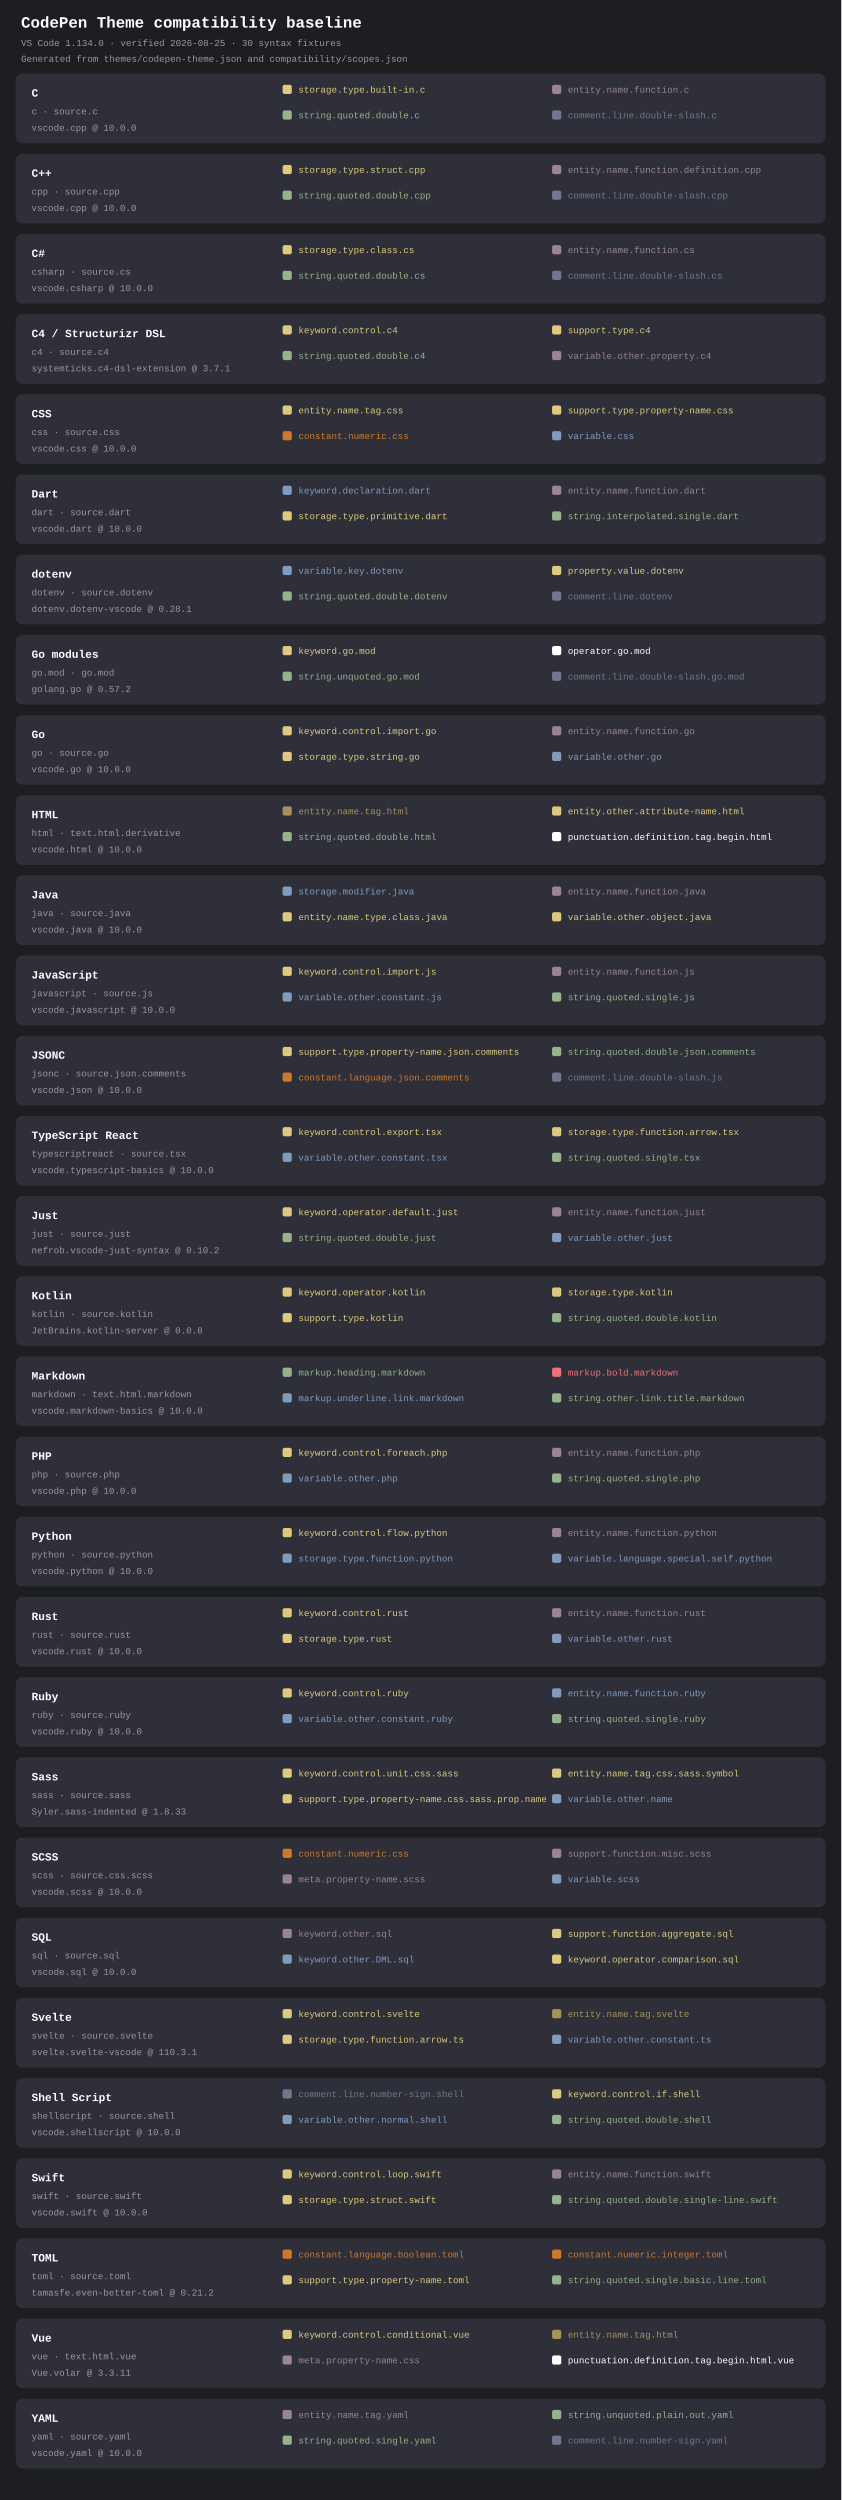
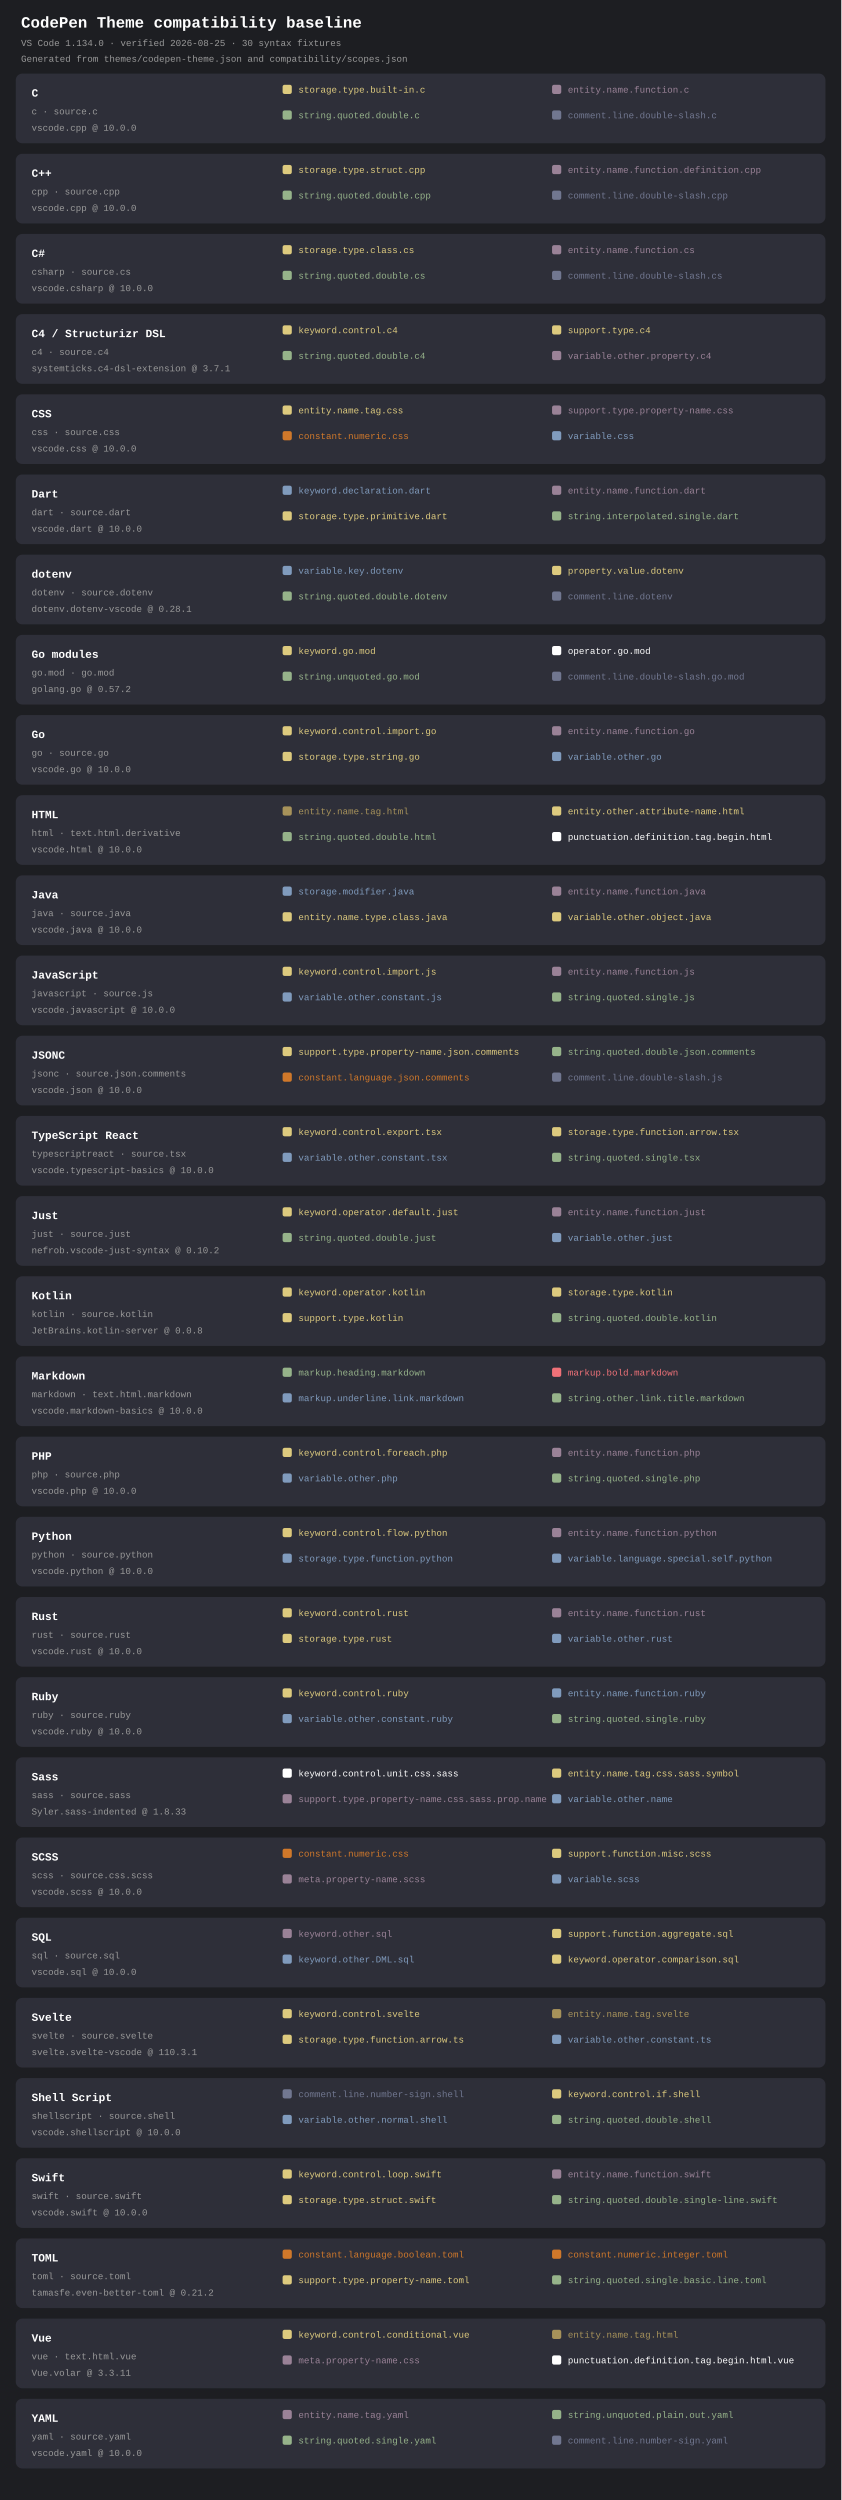
<svg xmlns="http://www.w3.org/2000/svg" width="1280" height="3804" viewBox="0 0 1280 3804">
  <style>text{font:14px SFMono-Regular,Consolas,Liberation Mono,monospace}.title{font-size:24px;font-weight:700}.language{font-size:17px;font-weight:700}</style>
  <rect width="100%" height="100%" fill="#1d1e22" />
  <text class="title" x="32" y="42" fill="#ffffff">CodePen Theme compatibility baseline</text>
  <text x="32" y="70" fill="#999999">VS Code 1.134.0 · verified 2026-08-25 · 30 syntax fixtures</text>
  <text x="32" y="94" fill="#999999">Generated from themes/codepen-theme.json and compatibility/scopes.json</text>
  <rect x="24" y="112" width="1232" height="106" rx="10" fill="#2e2f39" />
  <text class="language" x="48" y="147" fill="#ffffff">C</text>
  <text x="48" y="174" fill="#999999">c · source.c</text>
  <text x="48" y="199" fill="#999999">vscode.cpp @ 10.0.0</text>
  <rect x="430" y="129" width="14" height="14" rx="3" fill="#ddca7e" />
  <text x="454" y="141" fill="#ddca7e" font-style="italic">storage.type.built-in.c</text>
  <rect x="840" y="129" width="14" height="14" rx="3" fill="#9a8297" />
  <text x="864" y="141" fill="#9a8297">entity.name.function.c</text>
  <rect x="430" y="168" width="14" height="14" rx="3" fill="#96b38a" />
  <text x="454" y="180" fill="#96b38a">string.quoted.double.c</text>
  <rect x="840" y="168" width="14" height="14" rx="3" fill="#717790" />
  <text x="864" y="180" fill="#717790" font-style="italic">comment.line.double-slash.c</text>
  <rect x="24" y="234" width="1232" height="106" rx="10" fill="#2e2f39" />
  <text class="language" x="48" y="269" fill="#ffffff">C++</text>
  <text x="48" y="296" fill="#999999">cpp · source.cpp</text>
  <text x="48" y="321" fill="#999999">vscode.cpp @ 10.0.0</text>
  <rect x="430" y="251" width="14" height="14" rx="3" fill="#ddca7e" />
  <text x="454" y="263" fill="#ddca7e" font-style="italic">storage.type.struct.cpp</text>
  <rect x="840" y="251" width="14" height="14" rx="3" fill="#9a8297" />
  <text x="864" y="263" fill="#9a8297">entity.name.function.definition.cpp</text>
  <rect x="430" y="290" width="14" height="14" rx="3" fill="#96b38a" />
  <text x="454" y="302" fill="#96b38a">string.quoted.double.cpp</text>
  <rect x="840" y="290" width="14" height="14" rx="3" fill="#717790" />
  <text x="864" y="302" fill="#717790" font-style="italic">comment.line.double-slash.cpp</text>
  <rect x="24" y="356" width="1232" height="106" rx="10" fill="#2e2f39" />
  <text class="language" x="48" y="391" fill="#ffffff">C#</text>
  <text x="48" y="418" fill="#999999">csharp · source.cs</text>
  <text x="48" y="443" fill="#999999">vscode.csharp @ 10.0.0</text>
  <rect x="430" y="373" width="14" height="14" rx="3" fill="#ddca7e" />
  <text x="454" y="385" fill="#ddca7e" font-style="italic">storage.type.class.cs</text>
  <rect x="840" y="373" width="14" height="14" rx="3" fill="#9a8297" />
  <text x="864" y="385" fill="#9a8297">entity.name.function.cs</text>
  <rect x="430" y="412" width="14" height="14" rx="3" fill="#96b38a" />
  <text x="454" y="424" fill="#96b38a">string.quoted.double.cs</text>
  <rect x="840" y="412" width="14" height="14" rx="3" fill="#717790" />
  <text x="864" y="424" fill="#717790" font-style="italic">comment.line.double-slash.cs</text>
  <rect x="24" y="478" width="1232" height="106" rx="10" fill="#2e2f39" />
  <text class="language" x="48" y="513" fill="#ffffff">C4 / Structurizr DSL</text>
  <text x="48" y="540" fill="#999999">c4 · source.c4</text>
  <text x="48" y="565" fill="#999999">systemticks.c4-dsl-extension @ 3.7.1</text>
  <rect x="430" y="495" width="14" height="14" rx="3" fill="#ddca7e" />
  <text x="454" y="507" fill="#ddca7e">keyword.control.c4</text>
  <rect x="840" y="495" width="14" height="14" rx="3" fill="#ddca7e" />
  <text x="864" y="507" fill="#ddca7e">support.type.c4</text>
  <rect x="430" y="534" width="14" height="14" rx="3" fill="#96b38a" />
  <text x="454" y="546" fill="#96b38a">string.quoted.double.c4</text>
  <rect x="840" y="534" width="14" height="14" rx="3" fill="#9a8297" />
  <text x="864" y="546" fill="#9a8297">variable.other.property.c4</text>
  <rect x="24" y="600" width="1232" height="106" rx="10" fill="#2e2f39" />
  <text class="language" x="48" y="635" fill="#ffffff">CSS</text>
  <text x="48" y="662" fill="#999999">css · source.css</text>
  <text x="48" y="687" fill="#999999">vscode.css @ 10.0.0</text>
  <rect x="430" y="617" width="14" height="14" rx="3" fill="#ddca7e" />
  <text x="454" y="629" fill="#ddca7e">entity.name.tag.css</text>
-   <rect x="840" y="617" width="14" height="14" rx="3" fill="#ddca7e" />
-   <text x="864" y="629" fill="#ddca7e">support.type.property-name.css</text>
+   <rect x="840" y="617" width="14" height="14" rx="3" fill="#9a8297" />
+   <text x="864" y="629" fill="#9a8297">support.type.property-name.css</text>
  <rect x="430" y="656" width="14" height="14" rx="3" fill="#d0782a" />
  <text x="454" y="668" fill="#d0782a">constant.numeric.css</text>
  <rect x="840" y="656" width="14" height="14" rx="3" fill="#809bbd" />
  <text x="864" y="668" fill="#809bbd">variable.css</text>
  <rect x="24" y="722" width="1232" height="106" rx="10" fill="#2e2f39" />
  <text class="language" x="48" y="757" fill="#ffffff">Dart</text>
  <text x="48" y="784" fill="#999999">dart · source.dart</text>
  <text x="48" y="809" fill="#999999">vscode.dart @ 10.0.0</text>
  <rect x="430" y="739" width="14" height="14" rx="3" fill="#809bbd" />
  <text x="454" y="751" fill="#809bbd" font-style="italic">keyword.declaration.dart</text>
  <rect x="840" y="739" width="14" height="14" rx="3" fill="#9a8297" />
  <text x="864" y="751" fill="#9a8297">entity.name.function.dart</text>
  <rect x="430" y="778" width="14" height="14" rx="3" fill="#ddca7e" />
  <text x="454" y="790" fill="#ddca7e" font-style="italic">storage.type.primitive.dart</text>
  <rect x="840" y="778" width="14" height="14" rx="3" fill="#96b38a" />
  <text x="864" y="790" fill="#96b38a">string.interpolated.single.dart</text>
  <rect x="24" y="844" width="1232" height="106" rx="10" fill="#2e2f39" />
  <text class="language" x="48" y="879" fill="#ffffff">dotenv</text>
  <text x="48" y="906" fill="#999999">dotenv · source.dotenv</text>
  <text x="48" y="931" fill="#999999">dotenv.dotenv-vscode @ 0.28.1</text>
  <rect x="430" y="861" width="14" height="14" rx="3" fill="#809bbd" />
  <text x="454" y="873" fill="#809bbd">variable.key.dotenv</text>
  <rect x="840" y="861" width="14" height="14" rx="3" fill="#ddca7e" />
  <text x="864" y="873" fill="#ddca7e">property.value.dotenv</text>
  <rect x="430" y="900" width="14" height="14" rx="3" fill="#96b38a" />
  <text x="454" y="912" fill="#96b38a">string.quoted.double.dotenv</text>
  <rect x="840" y="900" width="14" height="14" rx="3" fill="#717790" />
  <text x="864" y="912" fill="#717790" font-style="italic">comment.line.dotenv</text>
  <rect x="24" y="966" width="1232" height="106" rx="10" fill="#2e2f39" />
  <text class="language" x="48" y="1001" fill="#ffffff">Go modules</text>
  <text x="48" y="1028" fill="#999999">go.mod · go.mod</text>
  <text x="48" y="1053" fill="#999999">golang.go @ 0.57.2</text>
  <rect x="430" y="983" width="14" height="14" rx="3" fill="#ddca7e" />
-   <text x="454" y="995" fill="#ddca7e">keyword.go.mod</text>
+   <text x="454" y="995" fill="#ddca7e" font-style="italic">keyword.go.mod</text>
  <rect x="840" y="983" width="14" height="14" rx="3" fill="#ffffff" />
  <text x="864" y="995" fill="#ffffff">operator.go.mod</text>
  <rect x="430" y="1022" width="14" height="14" rx="3" fill="#96b38a" />
  <text x="454" y="1034" fill="#96b38a">string.unquoted.go.mod</text>
  <rect x="840" y="1022" width="14" height="14" rx="3" fill="#717790" />
  <text x="864" y="1034" fill="#717790" font-style="italic">comment.line.double-slash.go.mod</text>
  <rect x="24" y="1088" width="1232" height="106" rx="10" fill="#2e2f39" />
  <text class="language" x="48" y="1123" fill="#ffffff">Go</text>
  <text x="48" y="1150" fill="#999999">go · source.go</text>
  <text x="48" y="1175" fill="#999999">vscode.go @ 10.0.0</text>
  <rect x="430" y="1105" width="14" height="14" rx="3" fill="#ddca7e" />
  <text x="454" y="1117" fill="#ddca7e" font-style="italic">keyword.control.import.go</text>
  <rect x="840" y="1105" width="14" height="14" rx="3" fill="#9a8297" />
  <text x="864" y="1117" fill="#9a8297">entity.name.function.go</text>
  <rect x="430" y="1144" width="14" height="14" rx="3" fill="#ddca7e" />
  <text x="454" y="1156" fill="#ddca7e" font-style="italic">storage.type.string.go</text>
  <rect x="840" y="1144" width="14" height="14" rx="3" fill="#809bbd" />
  <text x="864" y="1156" fill="#809bbd">variable.other.go</text>
  <rect x="24" y="1210" width="1232" height="106" rx="10" fill="#2e2f39" />
  <text class="language" x="48" y="1245" fill="#ffffff">HTML</text>
  <text x="48" y="1272" fill="#999999">html · text.html.derivative</text>
  <text x="48" y="1297" fill="#999999">vscode.html @ 10.0.0</text>
  <rect x="430" y="1227" width="14" height="14" rx="3" fill="#a7925a" />
  <text x="454" y="1239" fill="#a7925a">entity.name.tag.html</text>
  <rect x="840" y="1227" width="14" height="14" rx="3" fill="#ddca7e" />
-   <text x="864" y="1239" fill="#ddca7e">entity.other.attribute-name.html</text>
+   <text x="864" y="1239" fill="#ddca7e" font-style="italic">entity.other.attribute-name.html</text>
  <rect x="430" y="1266" width="14" height="14" rx="3" fill="#96b38a" />
  <text x="454" y="1278" fill="#96b38a">string.quoted.double.html</text>
  <rect x="840" y="1266" width="14" height="14" rx="3" fill="#ffffff" />
  <text x="864" y="1278" fill="#ffffff">punctuation.definition.tag.begin.html</text>
  <rect x="24" y="1332" width="1232" height="106" rx="10" fill="#2e2f39" />
  <text class="language" x="48" y="1367" fill="#ffffff">Java</text>
  <text x="48" y="1394" fill="#999999">java · source.java</text>
  <text x="48" y="1419" fill="#999999">vscode.java @ 10.0.0</text>
  <rect x="430" y="1349" width="14" height="14" rx="3" fill="#809bbd" />
  <text x="454" y="1361" fill="#809bbd" font-style="italic">storage.modifier.java</text>
  <rect x="840" y="1349" width="14" height="14" rx="3" fill="#9a8297" />
  <text x="864" y="1361" fill="#9a8297">entity.name.function.java</text>
  <rect x="430" y="1388" width="14" height="14" rx="3" fill="#ddca7e" />
  <text x="454" y="1400" fill="#ddca7e">entity.name.type.class.java</text>
  <rect x="840" y="1388" width="14" height="14" rx="3" fill="#ddca7e" />
  <text x="864" y="1400" fill="#ddca7e">variable.other.object.java</text>
  <rect x="24" y="1454" width="1232" height="106" rx="10" fill="#2e2f39" />
  <text class="language" x="48" y="1489" fill="#ffffff">JavaScript</text>
  <text x="48" y="1516" fill="#999999">javascript · source.js</text>
  <text x="48" y="1541" fill="#999999">vscode.javascript @ 10.0.0</text>
  <rect x="430" y="1471" width="14" height="14" rx="3" fill="#ddca7e" />
  <text x="454" y="1483" fill="#ddca7e" font-style="italic">keyword.control.import.js</text>
  <rect x="840" y="1471" width="14" height="14" rx="3" fill="#9a8297" />
  <text x="864" y="1483" fill="#9a8297">entity.name.function.js</text>
  <rect x="430" y="1510" width="14" height="14" rx="3" fill="#809bbd" />
  <text x="454" y="1522" fill="#809bbd">variable.other.constant.js</text>
  <rect x="840" y="1510" width="14" height="14" rx="3" fill="#96b38a" />
  <text x="864" y="1522" fill="#96b38a">string.quoted.single.js</text>
  <rect x="24" y="1576" width="1232" height="106" rx="10" fill="#2e2f39" />
  <text class="language" x="48" y="1611" fill="#ffffff">JSONC</text>
  <text x="48" y="1638" fill="#999999">jsonc · source.json.comments</text>
  <text x="48" y="1663" fill="#999999">vscode.json @ 10.0.0</text>
  <rect x="430" y="1593" width="14" height="14" rx="3" fill="#ddca7e" />
  <text x="454" y="1605" fill="#ddca7e">support.type.property-name.json.comments</text>
  <rect x="840" y="1593" width="14" height="14" rx="3" fill="#96b38a" />
  <text x="864" y="1605" fill="#96b38a">string.quoted.double.json.comments</text>
  <rect x="430" y="1632" width="14" height="14" rx="3" fill="#d0782a" />
  <text x="454" y="1644" fill="#d0782a">constant.language.json.comments</text>
  <rect x="840" y="1632" width="14" height="14" rx="3" fill="#717790" />
  <text x="864" y="1644" fill="#717790" font-style="italic">comment.line.double-slash.js</text>
  <rect x="24" y="1698" width="1232" height="106" rx="10" fill="#2e2f39" />
  <text class="language" x="48" y="1733" fill="#ffffff">TypeScript React</text>
  <text x="48" y="1760" fill="#999999">typescriptreact · source.tsx</text>
  <text x="48" y="1785" fill="#999999">vscode.typescript-basics @ 10.0.0</text>
  <rect x="430" y="1715" width="14" height="14" rx="3" fill="#ddca7e" />
  <text x="454" y="1727" fill="#ddca7e" font-style="italic">keyword.control.export.tsx</text>
  <rect x="840" y="1715" width="14" height="14" rx="3" fill="#ddca7e" />
  <text x="864" y="1727" fill="#ddca7e" font-style="italic">storage.type.function.arrow.tsx</text>
  <rect x="430" y="1754" width="14" height="14" rx="3" fill="#809bbd" />
  <text x="454" y="1766" fill="#809bbd">variable.other.constant.tsx</text>
  <rect x="840" y="1754" width="14" height="14" rx="3" fill="#96b38a" />
  <text x="864" y="1766" fill="#96b38a">string.quoted.single.tsx</text>
  <rect x="24" y="1820" width="1232" height="106" rx="10" fill="#2e2f39" />
  <text class="language" x="48" y="1855" fill="#ffffff">Just</text>
  <text x="48" y="1882" fill="#999999">just · source.just</text>
  <text x="48" y="1907" fill="#999999">nefrob.vscode-just-syntax @ 0.10.2</text>
  <rect x="430" y="1837" width="14" height="14" rx="3" fill="#ddca7e" />
  <text x="454" y="1849" fill="#ddca7e">keyword.operator.default.just</text>
  <rect x="840" y="1837" width="14" height="14" rx="3" fill="#9a8297" />
  <text x="864" y="1849" fill="#9a8297">entity.name.function.just</text>
  <rect x="430" y="1876" width="14" height="14" rx="3" fill="#96b38a" />
  <text x="454" y="1888" fill="#96b38a">string.quoted.double.just</text>
  <rect x="840" y="1876" width="14" height="14" rx="3" fill="#809bbd" />
  <text x="864" y="1888" fill="#809bbd">variable.other.just</text>
  <rect x="24" y="1942" width="1232" height="106" rx="10" fill="#2e2f39" />
  <text class="language" x="48" y="1977" fill="#ffffff">Kotlin</text>
  <text x="48" y="2004" fill="#999999">kotlin · source.kotlin</text>
  <text x="48" y="2029" fill="#999999">JetBrains.kotlin-server @ 0.0.8</text>
  <rect x="430" y="1959" width="14" height="14" rx="3" fill="#ddca7e" />
  <text x="454" y="1971" fill="#ddca7e">keyword.operator.kotlin</text>
  <rect x="840" y="1959" width="14" height="14" rx="3" fill="#ddca7e" />
  <text x="864" y="1971" fill="#ddca7e" font-style="italic">storage.type.kotlin</text>
  <rect x="430" y="1998" width="14" height="14" rx="3" fill="#ddca7e" />
  <text x="454" y="2010" fill="#ddca7e">support.type.kotlin</text>
  <rect x="840" y="1998" width="14" height="14" rx="3" fill="#96b38a" />
  <text x="864" y="2010" fill="#96b38a">string.quoted.double.kotlin</text>
  <rect x="24" y="2064" width="1232" height="106" rx="10" fill="#2e2f39" />
  <text class="language" x="48" y="2099" fill="#ffffff">Markdown</text>
  <text x="48" y="2126" fill="#999999">markdown · text.html.markdown</text>
  <text x="48" y="2151" fill="#999999">vscode.markdown-basics @ 10.0.0</text>
  <rect x="430" y="2081" width="14" height="14" rx="3" fill="#96b38a" />
  <text x="454" y="2093" fill="#96b38a">markup.heading.markdown</text>
  <rect x="840" y="2081" width="14" height="14" rx="3" fill="#f07178" />
  <text x="864" y="2093" fill="#f07178">markup.bold.markdown</text>
  <rect x="430" y="2120" width="14" height="14" rx="3" fill="#809bbd" />
  <text x="454" y="2132" fill="#809bbd">markup.underline.link.markdown</text>
  <rect x="840" y="2120" width="14" height="14" rx="3" fill="#96b38a" />
  <text x="864" y="2132" fill="#96b38a">string.other.link.title.markdown</text>
  <rect x="24" y="2186" width="1232" height="106" rx="10" fill="#2e2f39" />
  <text class="language" x="48" y="2221" fill="#ffffff">PHP</text>
  <text x="48" y="2248" fill="#999999">php · source.php</text>
  <text x="48" y="2273" fill="#999999">vscode.php @ 10.0.0</text>
  <rect x="430" y="2203" width="14" height="14" rx="3" fill="#ddca7e" />
  <text x="454" y="2215" fill="#ddca7e">keyword.control.foreach.php</text>
  <rect x="840" y="2203" width="14" height="14" rx="3" fill="#9a8297" />
  <text x="864" y="2215" fill="#9a8297">entity.name.function.php</text>
  <rect x="430" y="2242" width="14" height="14" rx="3" fill="#809bbd" />
  <text x="454" y="2254" fill="#809bbd">variable.other.php</text>
  <rect x="840" y="2242" width="14" height="14" rx="3" fill="#96b38a" />
  <text x="864" y="2254" fill="#96b38a">string.quoted.single.php</text>
  <rect x="24" y="2308" width="1232" height="106" rx="10" fill="#2e2f39" />
  <text class="language" x="48" y="2343" fill="#ffffff">Python</text>
  <text x="48" y="2370" fill="#999999">python · source.python</text>
  <text x="48" y="2395" fill="#999999">vscode.python @ 10.0.0</text>
  <rect x="430" y="2325" width="14" height="14" rx="3" fill="#ddca7e" />
  <text x="454" y="2337" fill="#ddca7e" font-style="italic">keyword.control.flow.python</text>
  <rect x="840" y="2325" width="14" height="14" rx="3" fill="#9a8297" />
  <text x="864" y="2337" fill="#9a8297">entity.name.function.python</text>
  <rect x="430" y="2364" width="14" height="14" rx="3" fill="#809bbd" />
  <text x="454" y="2376" fill="#809bbd" font-style="italic">storage.type.function.python</text>
  <rect x="840" y="2364" width="14" height="14" rx="3" fill="#809bbd" />
  <text x="864" y="2376" fill="#809bbd" font-style="italic">variable.language.special.self.python</text>
  <rect x="24" y="2430" width="1232" height="106" rx="10" fill="#2e2f39" />
  <text class="language" x="48" y="2465" fill="#ffffff">Rust</text>
  <text x="48" y="2492" fill="#999999">rust · source.rust</text>
  <text x="48" y="2517" fill="#999999">vscode.rust @ 10.0.0</text>
  <rect x="430" y="2447" width="14" height="14" rx="3" fill="#ddca7e" />
  <text x="454" y="2459" fill="#ddca7e" font-style="italic">keyword.control.rust</text>
  <rect x="840" y="2447" width="14" height="14" rx="3" fill="#9a8297" />
  <text x="864" y="2459" fill="#9a8297">entity.name.function.rust</text>
  <rect x="430" y="2486" width="14" height="14" rx="3" fill="#ddca7e" />
  <text x="454" y="2498" fill="#ddca7e" font-style="italic">storage.type.rust</text>
  <rect x="840" y="2486" width="14" height="14" rx="3" fill="#809bbd" />
  <text x="864" y="2498" fill="#809bbd">variable.other.rust</text>
  <rect x="24" y="2552" width="1232" height="106" rx="10" fill="#2e2f39" />
  <text class="language" x="48" y="2587" fill="#ffffff">Ruby</text>
  <text x="48" y="2614" fill="#999999">ruby · source.ruby</text>
  <text x="48" y="2639" fill="#999999">vscode.ruby @ 10.0.0</text>
  <rect x="430" y="2569" width="14" height="14" rx="3" fill="#ddca7e" />
  <text x="454" y="2581" fill="#ddca7e" font-style="italic">keyword.control.ruby</text>
  <rect x="840" y="2569" width="14" height="14" rx="3" fill="#809bbd" />
  <text x="864" y="2581" fill="#809bbd">entity.name.function.ruby</text>
  <rect x="430" y="2608" width="14" height="14" rx="3" fill="#809bbd" />
  <text x="454" y="2620" fill="#809bbd">variable.other.constant.ruby</text>
  <rect x="840" y="2608" width="14" height="14" rx="3" fill="#96b38a" />
  <text x="864" y="2620" fill="#96b38a">string.quoted.single.ruby</text>
  <rect x="24" y="2674" width="1232" height="106" rx="10" fill="#2e2f39" />
  <text class="language" x="48" y="2709" fill="#ffffff">Sass</text>
  <text x="48" y="2736" fill="#999999">sass · source.sass</text>
  <text x="48" y="2761" fill="#999999">Syler.sass-indented @ 1.8.33</text>
-   <rect x="430" y="2691" width="14" height="14" rx="3" fill="#ddca7e" />
-   <text x="454" y="2703" fill="#ddca7e">keyword.control.unit.css.sass</text>
+   <rect x="430" y="2691" width="14" height="14" rx="3" fill="#ffffff" />
+   <text x="454" y="2703" fill="#ffffff">keyword.control.unit.css.sass</text>
  <rect x="840" y="2691" width="14" height="14" rx="3" fill="#ddca7e" />
  <text x="864" y="2703" fill="#ddca7e">entity.name.tag.css.sass.symbol</text>
-   <rect x="430" y="2730" width="14" height="14" rx="3" fill="#ddca7e" />
-   <text x="454" y="2742" fill="#ddca7e">support.type.property-name.css.sass.prop.name</text>
+   <rect x="430" y="2730" width="14" height="14" rx="3" fill="#9a8297" />
+   <text x="454" y="2742" fill="#9a8297">support.type.property-name.css.sass.prop.name</text>
  <rect x="840" y="2730" width="14" height="14" rx="3" fill="#809bbd" />
  <text x="864" y="2742" fill="#809bbd">variable.other.name</text>
  <rect x="24" y="2796" width="1232" height="106" rx="10" fill="#2e2f39" />
  <text class="language" x="48" y="2831" fill="#ffffff">SCSS</text>
  <text x="48" y="2858" fill="#999999">scss · source.css.scss</text>
  <text x="48" y="2883" fill="#999999">vscode.scss @ 10.0.0</text>
  <rect x="430" y="2813" width="14" height="14" rx="3" fill="#d0782a" />
  <text x="454" y="2825" fill="#d0782a">constant.numeric.css</text>
-   <rect x="840" y="2813" width="14" height="14" rx="3" fill="#9a8297" />
-   <text x="864" y="2825" fill="#9a8297">support.function.misc.scss</text>
+   <rect x="840" y="2813" width="14" height="14" rx="3" fill="#ddca7e" />
+   <text x="864" y="2825" fill="#ddca7e">support.function.misc.scss</text>
  <rect x="430" y="2852" width="14" height="14" rx="3" fill="#9a8297" />
  <text x="454" y="2864" fill="#9a8297">meta.property-name.scss</text>
  <rect x="840" y="2852" width="14" height="14" rx="3" fill="#809bbd" />
  <text x="864" y="2864" fill="#809bbd">variable.scss</text>
  <rect x="24" y="2918" width="1232" height="106" rx="10" fill="#2e2f39" />
  <text class="language" x="48" y="2953" fill="#ffffff">SQL</text>
  <text x="48" y="2980" fill="#999999">sql · source.sql</text>
  <text x="48" y="3005" fill="#999999">vscode.sql @ 10.0.0</text>
  <rect x="430" y="2935" width="14" height="14" rx="3" fill="#9a8297" />
  <text x="454" y="2947" fill="#9a8297">keyword.other.sql</text>
  <rect x="840" y="2935" width="14" height="14" rx="3" fill="#ddca7e" />
  <text x="864" y="2947" fill="#ddca7e">support.function.aggregate.sql</text>
  <rect x="430" y="2974" width="14" height="14" rx="3" fill="#809bbd" />
  <text x="454" y="2986" fill="#809bbd">keyword.other.DML.sql</text>
  <rect x="840" y="2974" width="14" height="14" rx="3" fill="#ddca7e" />
  <text x="864" y="2986" fill="#ddca7e">keyword.operator.comparison.sql</text>
  <rect x="24" y="3040" width="1232" height="106" rx="10" fill="#2e2f39" />
  <text class="language" x="48" y="3075" fill="#ffffff">Svelte</text>
  <text x="48" y="3102" fill="#999999">svelte · source.svelte</text>
  <text x="48" y="3127" fill="#999999">svelte.svelte-vscode @ 110.3.1</text>
  <rect x="430" y="3057" width="14" height="14" rx="3" fill="#ddca7e" />
  <text x="454" y="3069" fill="#ddca7e">keyword.control.svelte</text>
  <rect x="840" y="3057" width="14" height="14" rx="3" fill="#a7925a" />
  <text x="864" y="3069" fill="#a7925a">entity.name.tag.svelte</text>
  <rect x="430" y="3096" width="14" height="14" rx="3" fill="#ddca7e" />
  <text x="454" y="3108" fill="#ddca7e" font-style="italic">storage.type.function.arrow.ts</text>
  <rect x="840" y="3096" width="14" height="14" rx="3" fill="#809bbd" />
  <text x="864" y="3108" fill="#809bbd">variable.other.constant.ts</text>
  <rect x="24" y="3162" width="1232" height="106" rx="10" fill="#2e2f39" />
  <text class="language" x="48" y="3197" fill="#ffffff">Shell Script</text>
  <text x="48" y="3224" fill="#999999">shellscript · source.shell</text>
  <text x="48" y="3249" fill="#999999">vscode.shellscript @ 10.0.0</text>
  <rect x="430" y="3179" width="14" height="14" rx="3" fill="#717790" />
  <text x="454" y="3191" fill="#717790" font-style="italic">comment.line.number-sign.shell</text>
  <rect x="840" y="3179" width="14" height="14" rx="3" fill="#ddca7e" />
  <text x="864" y="3191" fill="#ddca7e">keyword.control.if.shell</text>
  <rect x="430" y="3218" width="14" height="14" rx="3" fill="#809bbd" />
  <text x="454" y="3230" fill="#809bbd">variable.other.normal.shell</text>
  <rect x="840" y="3218" width="14" height="14" rx="3" fill="#96b38a" />
  <text x="864" y="3230" fill="#96b38a">string.quoted.double.shell</text>
  <rect x="24" y="3284" width="1232" height="106" rx="10" fill="#2e2f39" />
  <text class="language" x="48" y="3319" fill="#ffffff">Swift</text>
  <text x="48" y="3346" fill="#999999">swift · source.swift</text>
  <text x="48" y="3371" fill="#999999">vscode.swift @ 10.0.0</text>
  <rect x="430" y="3301" width="14" height="14" rx="3" fill="#ddca7e" />
  <text x="454" y="3313" fill="#ddca7e">keyword.control.loop.swift</text>
  <rect x="840" y="3301" width="14" height="14" rx="3" fill="#9a8297" />
  <text x="864" y="3313" fill="#9a8297">entity.name.function.swift</text>
  <rect x="430" y="3340" width="14" height="14" rx="3" fill="#ddca7e" />
  <text x="454" y="3352" fill="#ddca7e" font-style="italic">storage.type.struct.swift</text>
  <rect x="840" y="3340" width="14" height="14" rx="3" fill="#96b38a" />
  <text x="864" y="3352" fill="#96b38a">string.quoted.double.single-line.swift</text>
  <rect x="24" y="3406" width="1232" height="106" rx="10" fill="#2e2f39" />
  <text class="language" x="48" y="3441" fill="#ffffff">TOML</text>
  <text x="48" y="3468" fill="#999999">toml · source.toml</text>
  <text x="48" y="3493" fill="#999999">tamasfe.even-better-toml @ 0.21.2</text>
  <rect x="430" y="3423" width="14" height="14" rx="3" fill="#d0782a" />
  <text x="454" y="3435" fill="#d0782a">constant.language.boolean.toml</text>
  <rect x="840" y="3423" width="14" height="14" rx="3" fill="#d0782a" />
  <text x="864" y="3435" fill="#d0782a">constant.numeric.integer.toml</text>
  <rect x="430" y="3462" width="14" height="14" rx="3" fill="#ddca7e" />
  <text x="454" y="3474" fill="#ddca7e">support.type.property-name.toml</text>
  <rect x="840" y="3462" width="14" height="14" rx="3" fill="#96b38a" />
  <text x="864" y="3474" fill="#96b38a">string.quoted.single.basic.line.toml</text>
  <rect x="24" y="3528" width="1232" height="106" rx="10" fill="#2e2f39" />
  <text class="language" x="48" y="3563" fill="#ffffff">Vue</text>
  <text x="48" y="3590" fill="#999999">vue · text.html.vue</text>
  <text x="48" y="3615" fill="#999999">Vue.volar @ 3.3.11</text>
  <rect x="430" y="3545" width="14" height="14" rx="3" fill="#ddca7e" />
  <text x="454" y="3557" fill="#ddca7e">keyword.control.conditional.vue</text>
  <rect x="840" y="3545" width="14" height="14" rx="3" fill="#a7925a" />
  <text x="864" y="3557" fill="#a7925a">entity.name.tag.html</text>
  <rect x="430" y="3584" width="14" height="14" rx="3" fill="#9a8297" />
  <text x="454" y="3596" fill="#9a8297">meta.property-name.css</text>
  <rect x="840" y="3584" width="14" height="14" rx="3" fill="#ffffff" />
  <text x="864" y="3596" fill="#ffffff">punctuation.definition.tag.begin.html.vue</text>
  <rect x="24" y="3650" width="1232" height="106" rx="10" fill="#2e2f39" />
  <text class="language" x="48" y="3685" fill="#ffffff">YAML</text>
  <text x="48" y="3712" fill="#999999">yaml · source.yaml</text>
  <text x="48" y="3737" fill="#999999">vscode.yaml @ 10.0.0</text>
  <rect x="430" y="3667" width="14" height="14" rx="3" fill="#9a8297" />
  <text x="454" y="3679" fill="#9a8297">entity.name.tag.yaml</text>
  <rect x="840" y="3667" width="14" height="14" rx="3" fill="#96b38a" />
  <text x="864" y="3679" fill="#96b38a">string.unquoted.plain.out.yaml</text>
  <rect x="430" y="3706" width="14" height="14" rx="3" fill="#96b38a" />
  <text x="454" y="3718" fill="#96b38a">string.quoted.single.yaml</text>
  <rect x="840" y="3706" width="14" height="14" rx="3" fill="#717790" />
  <text x="864" y="3718" fill="#717790" font-style="italic">comment.line.number-sign.yaml</text>
</svg>
